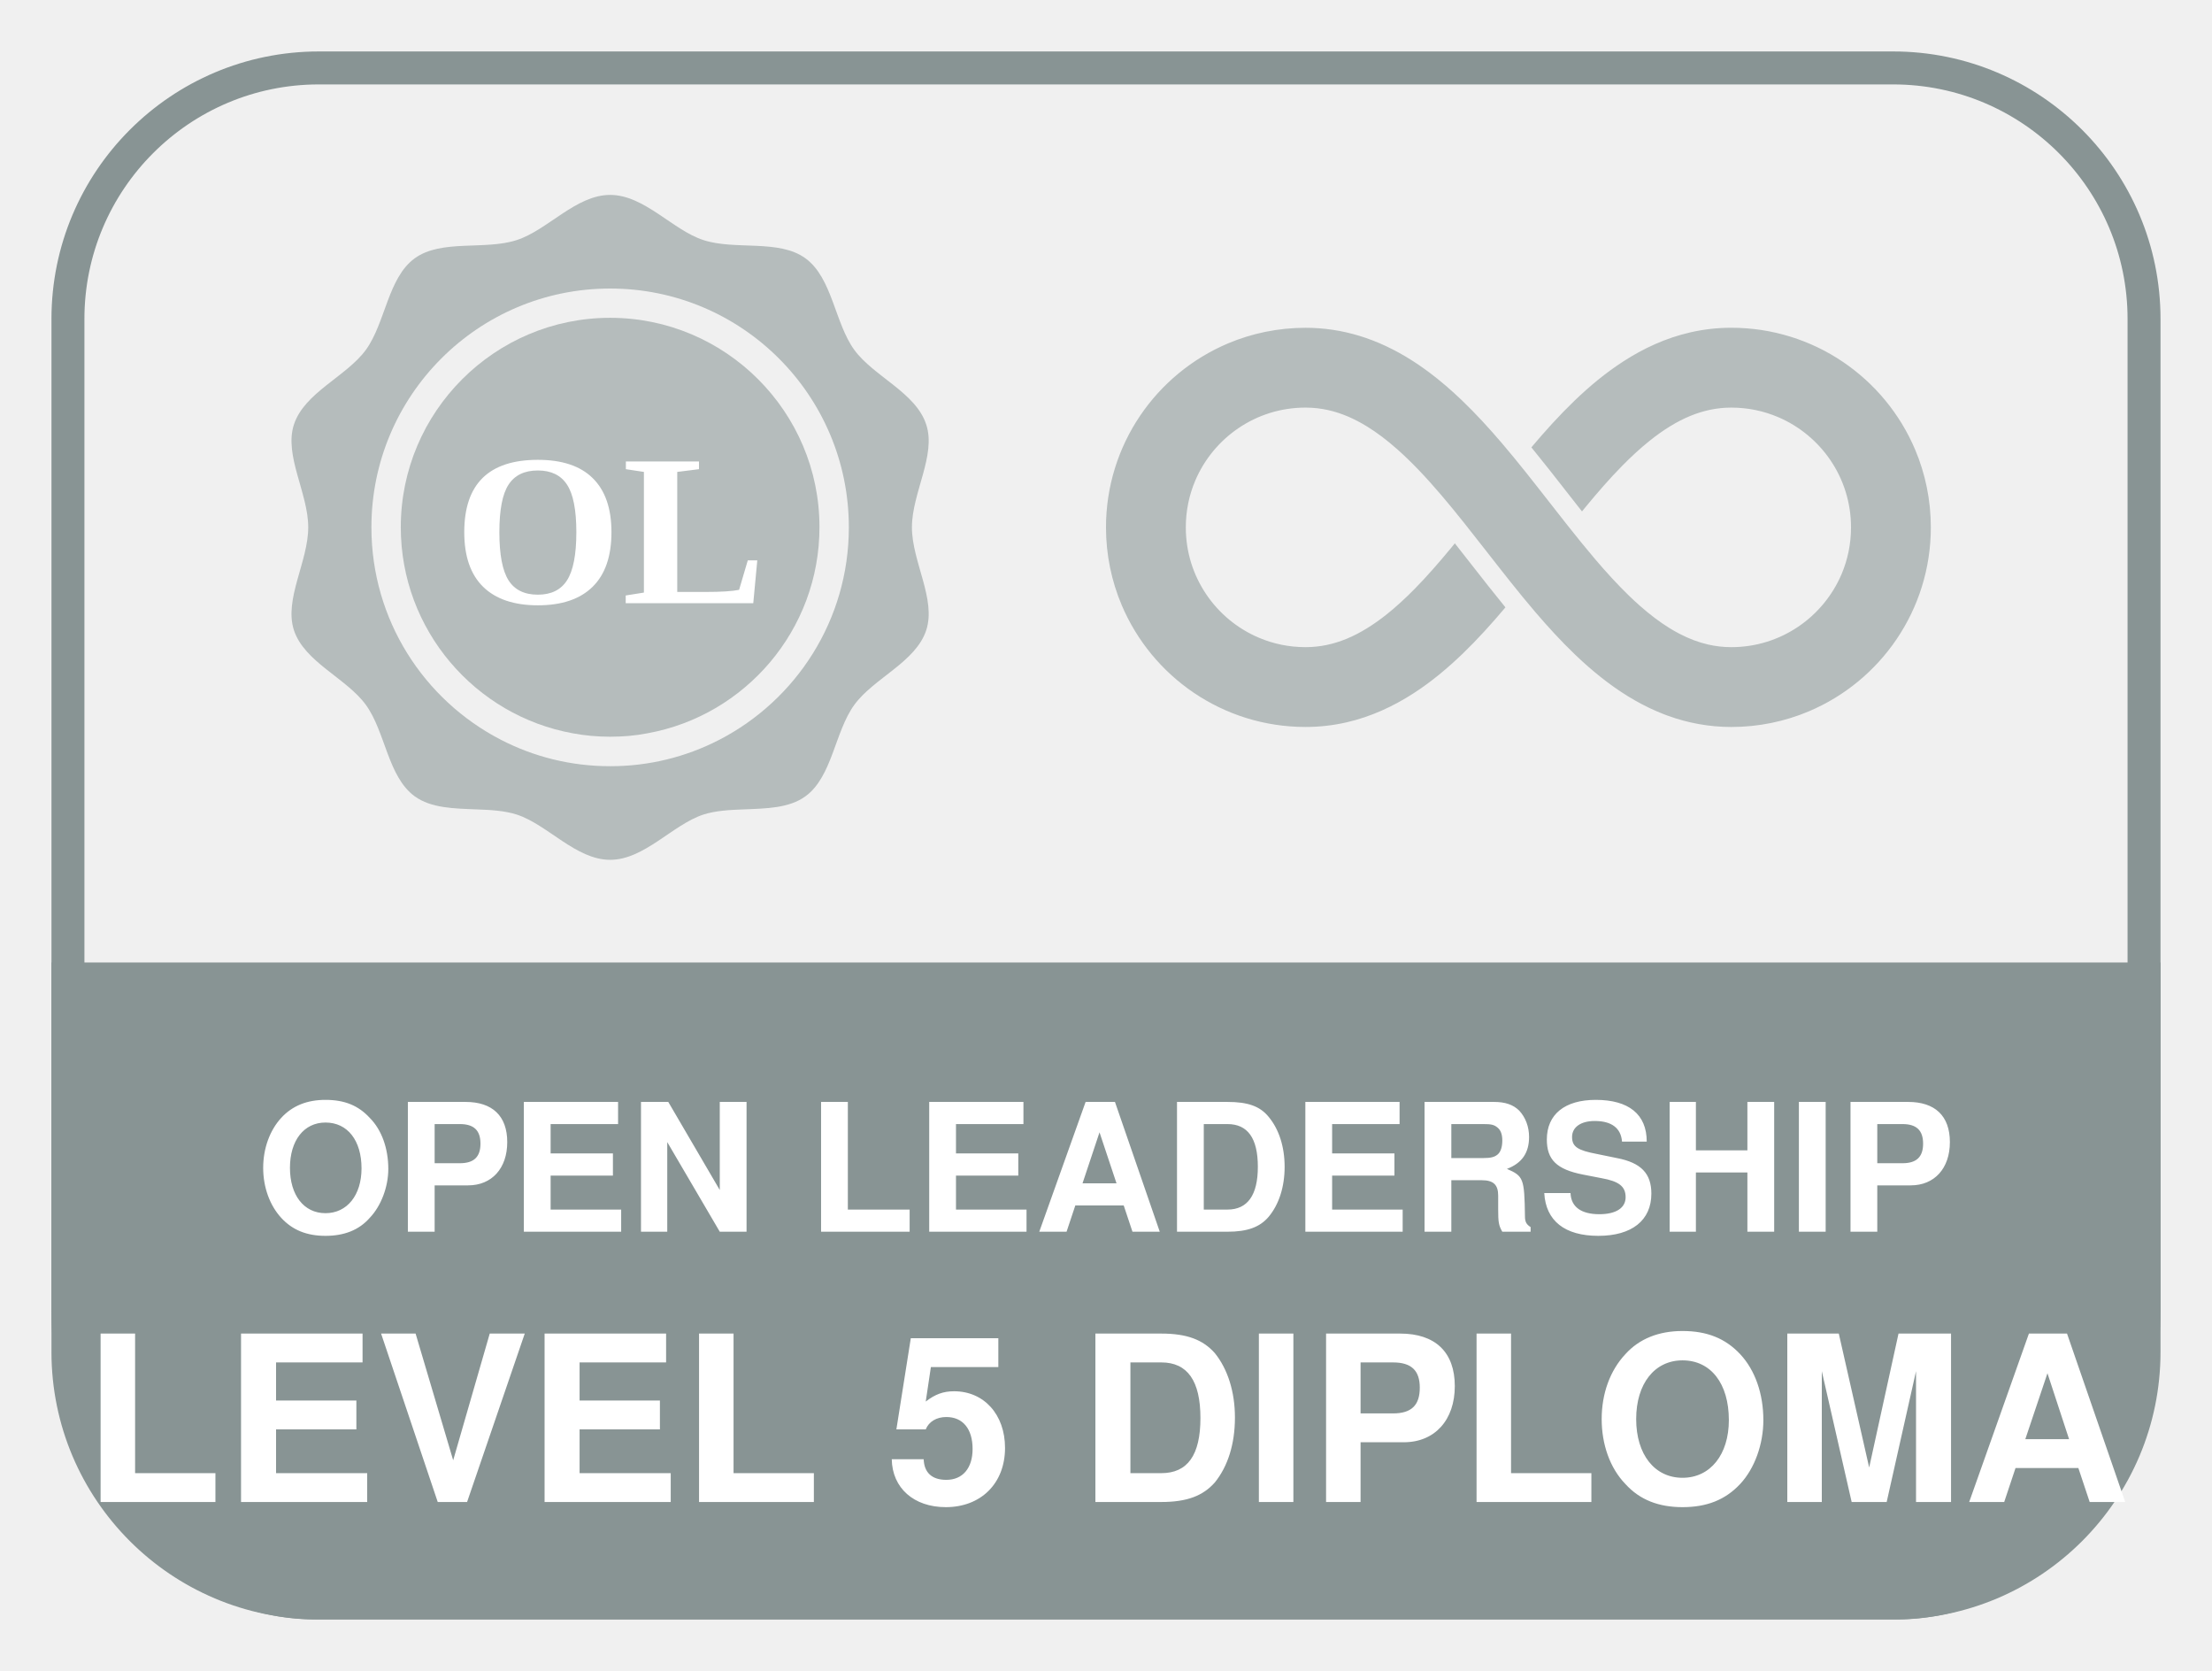
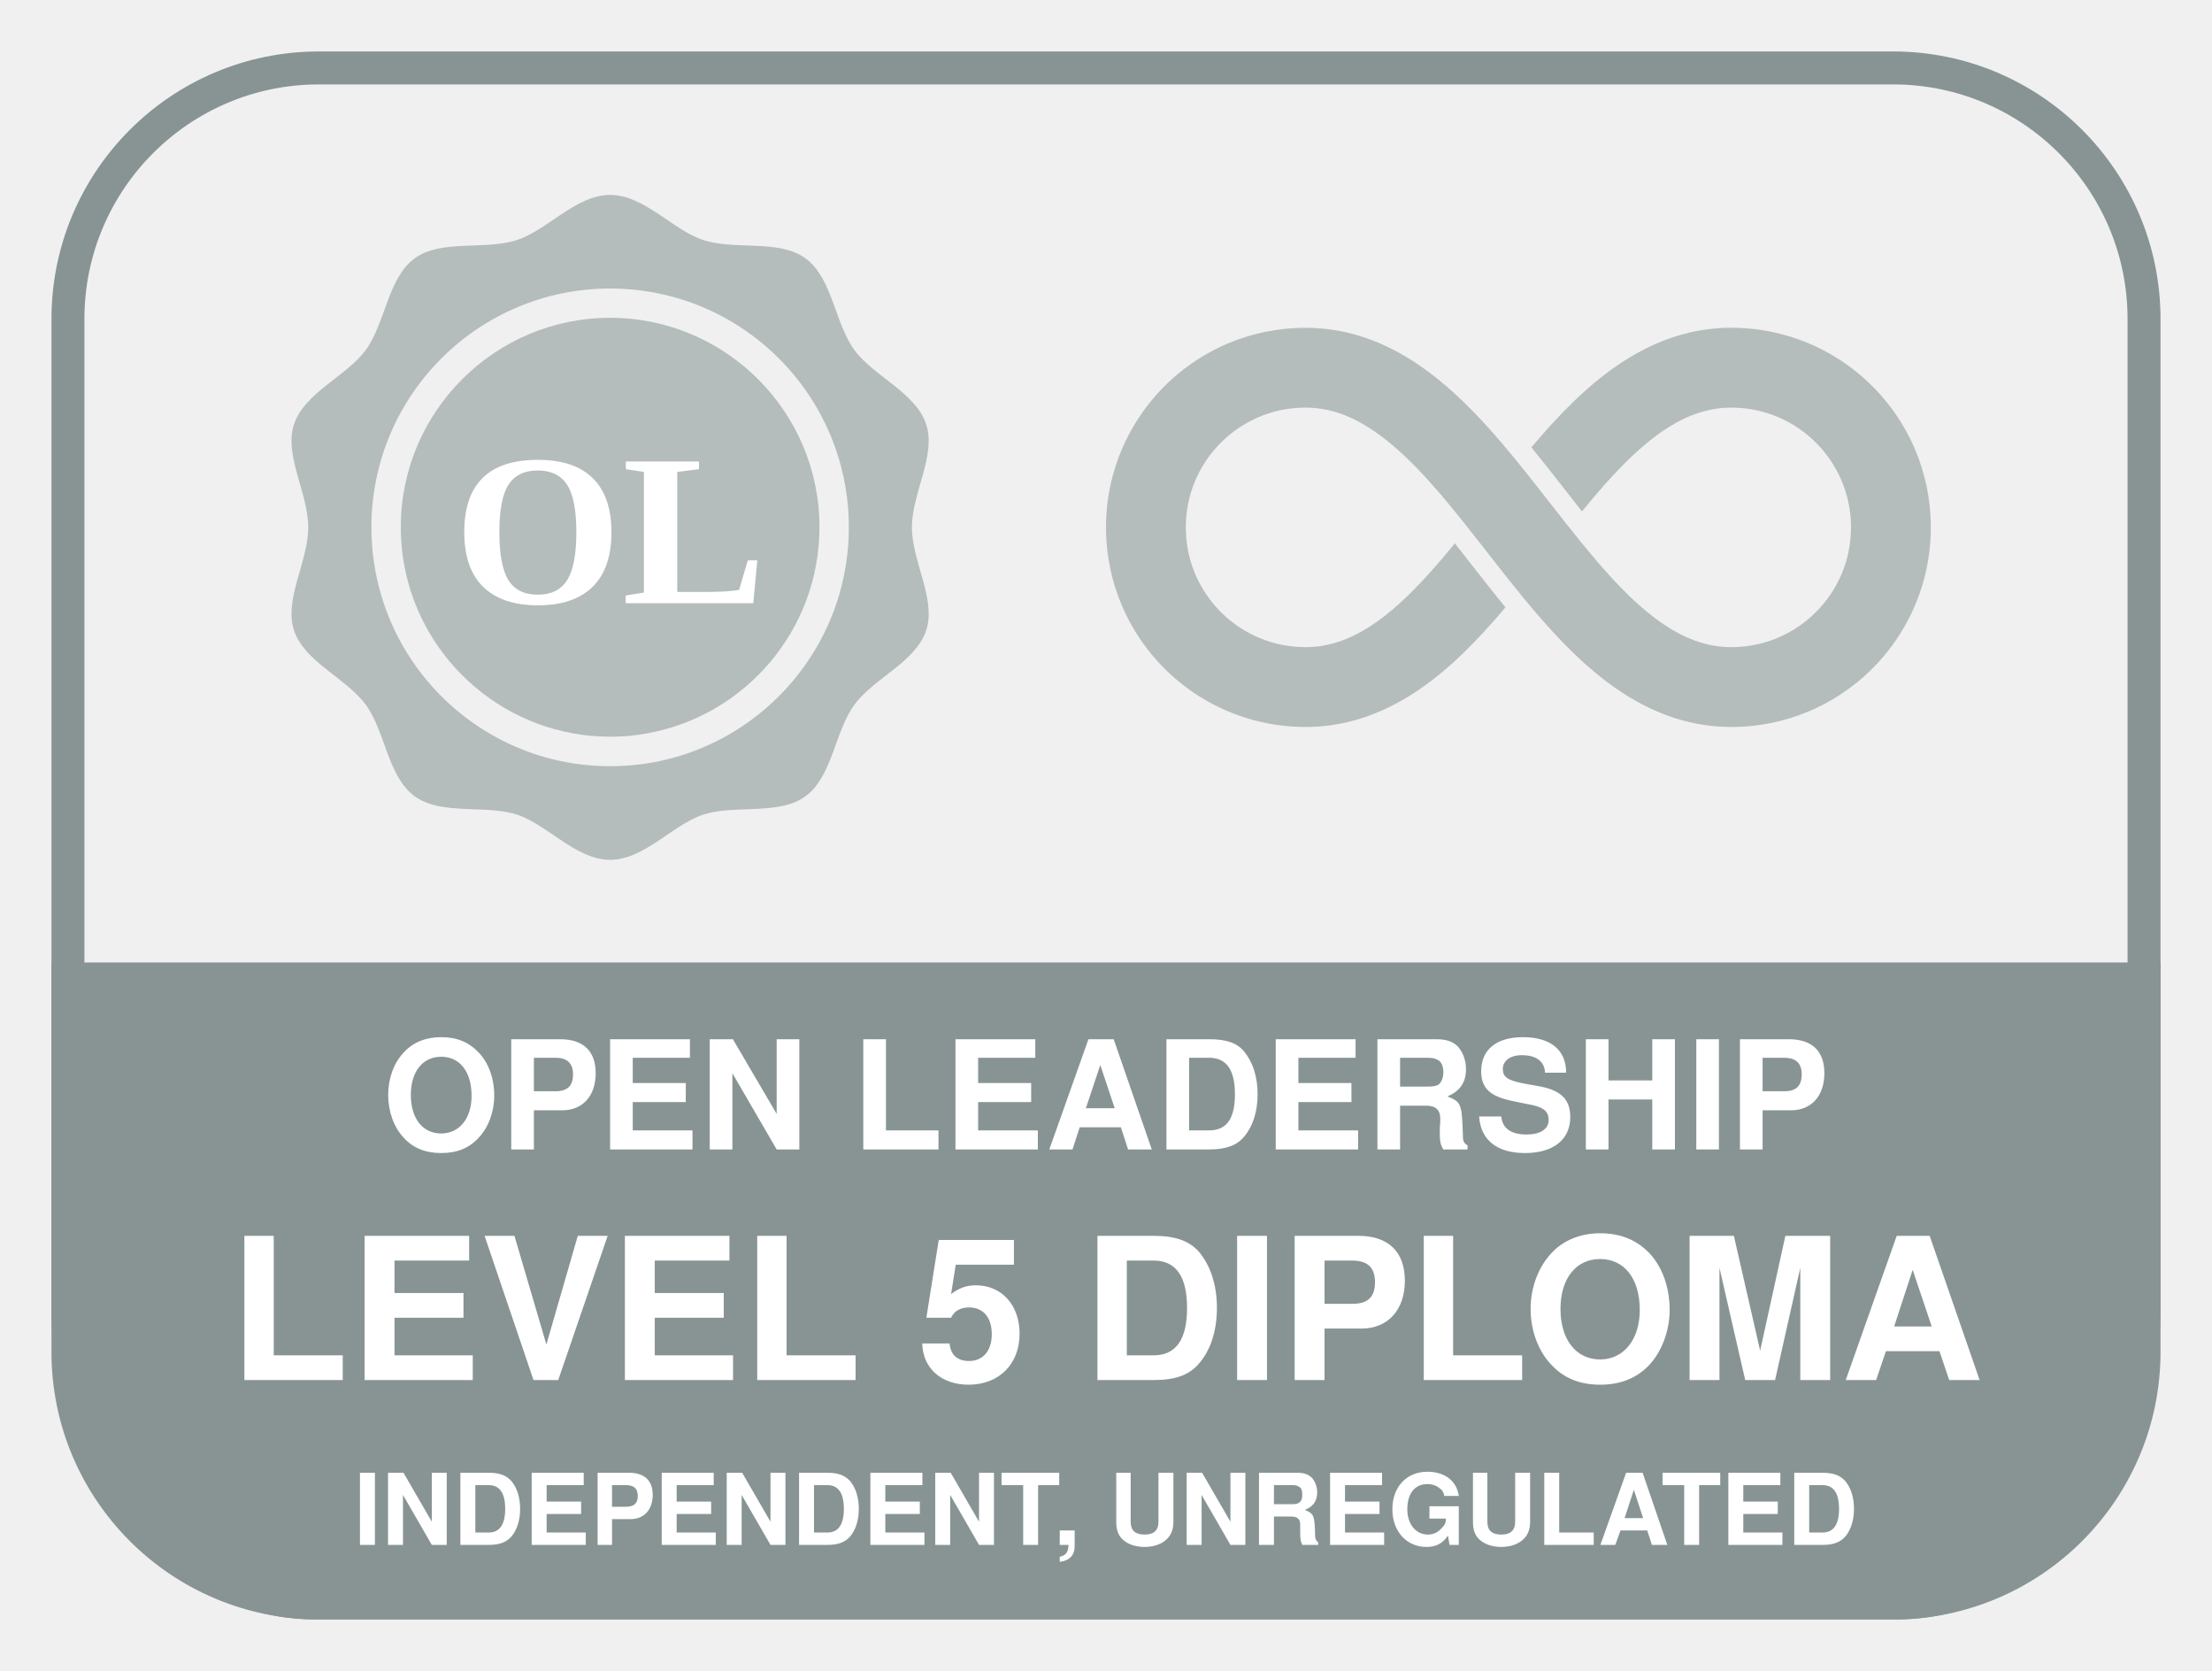
- <svg xmlns="http://www.w3.org/2000/svg" viewBox="0 0 1593 1203" role="img" aria-label="Open Leadership Level 5 Diploma" style="fill-rule:evenodd;clip-rule:evenodd;">
+ <svg xmlns="http://www.w3.org/2000/svg" viewBox="0 0 1593 1203" role="img" aria-label="Open Leadership Level 5 Diploma, independent and unregulated" style="fill-rule:evenodd;clip-rule:evenodd;">
  <g transform="matrix(1,0,0,1,-2581.82,-1341.52)">
    <g transform="matrix(23.7322,0,0,23.7322,713.326,989.494)">
      <g transform="matrix(1,0,0,1,8.29409,-0.0387093)">
        <path d="M135.5,24.548L135.5,55.886C135.5,60.088 132.088,63.5 127.886,63.5L80.114,63.5C75.912,63.5 72.5,60.088 72.5,55.886L72.5,24.548C72.5,20.345 75.912,16.933 80.114,16.933L127.886,16.933C132.088,16.933 135.5,20.345 135.5,24.548Z" style="fill:none;stroke:rgb(136,148,148);stroke-width:1px;" />
      </g>
      <g transform="matrix(1,0,0,1.17232,8.29409,-11.0672)">
        <path d="M72,47L136,47L136,56C136,60.389 132.389,64 128,64L80,64C75.611,64 72,60.389 72,56L72,47Z" style="fill:rgb(136,148,148);" />
      </g>
      <g transform="matrix(0.788998,0,0,0.788998,15.1902,18.6894)">
        <g transform="matrix(0.39642,0,0,0.39642,91.7464,2.60685)">
          <path d="M61.584,22.28C60.584,19.17 56.484,17.61 54.604,15.03C52.704,12.42 52.474,8.05 49.864,6.15C47.284,4.27 43.064,5.39 39.964,4.38C36.974,3.41 34.234,0 30.914,0C27.594,0 24.854,3.41 21.854,4.38C18.754,5.39 14.544,4.27 11.954,6.15C9.344,8.05 9.114,12.42 7.214,15.03C5.334,17.61 1.244,19.17 0.234,22.28C-0.736,25.27 1.624,28.92 1.624,32.24C1.624,35.56 -0.736,39.22 0.234,42.21C1.244,45.31 5.334,46.87 7.214,49.46C9.114,52.07 9.344,56.43 11.954,58.33C13.554,59.49 15.774,59.51 17.964,59.6C19.314,59.65 20.664,59.72 21.854,60.1C24.854,61.08 27.594,64.49 30.914,64.49C34.234,64.49 36.974,61.08 39.964,60.1C41.154,59.72 42.504,59.65 43.864,59.6C46.054,59.51 48.274,59.49 49.864,58.33C52.474,56.43 52.704,52.07 54.604,49.46C56.484,46.87 60.584,45.31 61.584,42.21C62.564,39.22 60.194,35.56 60.194,32.24C60.194,28.91 62.564,25.26 61.584,22.28ZM41.504,52.85C38.231,54.54 34.598,55.418 30.914,55.41C27.094,55.41 23.494,54.49 20.324,52.85C12.854,49 7.754,41.22 7.754,32.24C7.754,19.45 18.124,9.08 30.914,9.08C43.704,9.08 54.074,19.45 54.074,32.24C54.074,41.22 48.974,48.99 41.504,52.85Z" style="fill:rgb(181,188,188);fill-rule:nonzero;" />
          <path d="M30.914,11.92C42.114,11.92 51.234,21.04 51.224,32.23C51.224,42.2 44.014,50.51 34.524,52.22C33.354,52.45 32.144,52.55 30.914,52.55C29.684,52.55 28.464,52.44 27.294,52.22C17.824,50.51 10.604,42.2 10.604,32.23C10.604,21.04 19.714,11.92 30.914,11.92Z" style="fill:rgb(181,188,188);" />
          <text x="30.9" y="39.6" text-anchor="middle" textLength="27" lengthAdjust="spacingAndGlyphs" style="font-family:Georgia,'Times New Roman',serif;font-weight:700;font-size:21px;fill:#fff;">OL</text>
        </g>
      </g>
      <g transform="matrix(0.385081,0,0,0.385081,109.406,15.4282)">
        <path d="M71.264,33.878C70.068,31.052 68.077,28.656 65.57,26.962C64.316,26.114 62.93,25.442 61.451,24.983C59.971,24.522 58.396,24.275 56.776,24.275C55.67,24.275 54.593,24.4 53.562,24.636C51.626,25.076 49.865,25.894 48.273,26.923C46.878,27.822 45.604,28.885 44.408,30.033C43.215,31.184 42.096,32.424 41.022,33.698C41.924,34.802 42.798,35.918 43.65,37.008L43.718,37.096C44.145,37.642 44.575,38.194 45.01,38.743C45.1,38.632 45.191,38.521 45.281,38.412C46.251,37.233 47.216,36.129 48.179,35.151C48.902,34.416 49.623,33.753 50.34,33.18C51.418,32.317 52.481,31.661 53.532,31.226C54.059,31.009 54.586,30.846 55.12,30.735C55.655,30.624 56.201,30.566 56.775,30.566C58.086,30.566 59.318,30.83 60.445,31.306C62.134,32.019 63.582,33.22 64.6,34.728C65.109,35.481 65.511,36.31 65.786,37.194C66.061,38.079 66.21,39.017 66.21,40.001C66.21,41.313 65.946,42.545 65.471,43.673C64.756,45.361 63.556,46.81 62.048,47.827C61.294,48.336 60.465,48.737 59.581,49.013C58.697,49.289 57.758,49.437 56.775,49.437C56.143,49.437 55.546,49.366 54.959,49.233C54.19,49.057 53.433,48.771 52.669,48.371C52.415,48.237 52.159,48.092 51.902,47.933C51.133,47.458 50.357,46.87 49.577,46.181C49.284,45.923 48.991,45.652 48.698,45.368C47.818,44.515 46.936,43.551 46.052,42.514C45.315,41.648 44.575,40.733 43.829,39.788C43.382,39.223 42.933,38.647 42.478,38.066C41.249,36.494 39.996,34.886 38.674,33.339C37.682,32.18 36.653,31.054 35.558,30.004C34.737,29.216 33.879,28.471 32.97,27.791C32.8,27.664 32.628,27.539 32.454,27.416C31.235,26.556 29.923,25.815 28.497,25.267C27.175,24.758 25.754,24.422 24.266,24.315C23.922,24.29 23.576,24.277 23.225,24.278C21.063,24.278 18.986,24.717 17.103,25.514C14.277,26.711 11.882,28.7 10.187,31.208C9.34,32.462 8.667,33.848 8.208,35.328C7.747,36.804 7.5,38.379 7.5,40C7.5,42.162 7.94,44.239 8.737,46.122C9.933,48.948 11.923,51.343 14.431,53.038C15.685,53.885 17.071,54.558 18.55,55.018C20.029,55.478 21.604,55.725 23.225,55.725C24.33,55.725 25.408,55.599 26.438,55.365C28.374,54.924 30.135,54.106 31.728,53.078C33.123,52.179 34.396,51.115 35.592,49.967C36.785,48.817 37.904,47.577 38.978,46.302C38.072,45.193 37.194,44.073 36.338,42.978L36.281,42.905C35.855,42.359 35.424,41.807 34.99,41.258C34.899,41.368 34.809,41.48 34.719,41.59C33.748,42.768 32.783,43.872 31.82,44.851C31.097,45.585 30.376,46.248 29.659,46.823C28.582,47.685 27.518,48.342 26.467,48.776C25.94,48.994 25.414,49.157 24.879,49.268C24.344,49.378 23.799,49.437 23.225,49.437C21.913,49.437 20.681,49.173 19.554,48.696C17.865,47.983 16.417,46.783 15.4,45.275C14.891,44.521 14.489,43.692 14.213,42.808C13.939,41.924 13.79,40.985 13.79,40.001C13.79,38.689 14.054,37.457 14.529,36.329C15.244,34.64 16.444,33.192 17.952,32.175C18.705,31.665 19.534,31.264 20.418,30.989C21.302,30.714 22.241,30.565 23.225,30.565C23.857,30.565 24.454,30.636 25.04,30.769C26.065,31.003 27.07,31.434 28.097,32.069C28.867,32.545 29.643,33.133 30.422,33.822C31.593,34.853 32.769,36.106 33.948,37.49C35.128,38.874 36.311,40.389 37.52,41.936C38.749,43.508 40.002,45.117 41.324,46.664C42.316,47.824 43.345,48.949 44.44,50C44.645,50.197 44.852,50.391 45.063,50.583C45.694,51.155 46.346,51.702 47.028,52.213C48.39,53.233 49.872,54.11 51.501,54.737C51.603,54.776 51.705,54.814 51.808,54.851C53.351,55.407 55.023,55.727 56.775,55.726C58.936,55.726 61.013,55.287 62.896,54.49C65.722,53.294 68.117,51.303 69.812,48.796C70.659,47.542 71.333,46.156 71.792,44.676C72.254,43.195 72.5,41.621 72.5,40C72.5,37.837 72.061,35.76 71.264,33.878Z" style="fill:rgb(181,188,188);fill-rule:nonzero;" />
      </g>
      <g style="font-family:'Helvetica Neue',Helvetica,Arial,sans-serif;font-weight:700;fill:#fff;" text-anchor="middle">
-         <text x="112.29" y="52.2" textLength="47" lengthAdjust="spacingAndGlyphs" style="font-size:5.4px;">OPEN LEADERSHIP</text>
-         <text x="112.29" y="60.4" textLength="48" lengthAdjust="spacingAndGlyphs" style="font-size:7px;">LEVEL 5 DIPLOMA</text>
+         <text x="112.29" y="49.7" textLength="40" lengthAdjust="spacingAndGlyphs" style="font-size:4.6px;">OPEN LEADERSHIP</text>
+         <text x="112.29" y="56.7" textLength="41.1" lengthAdjust="spacingAndGlyphs" style="font-size:6px;">LEVEL 5 DIPLOMA</text>
+         <text x="112.29" y="61.7" textLength="42" lengthAdjust="spacingAndGlyphs" style="font-size:3px;">INDEPENDENT, UNREGULATED</text>
      </g>
    </g>
  </g>
</svg>
